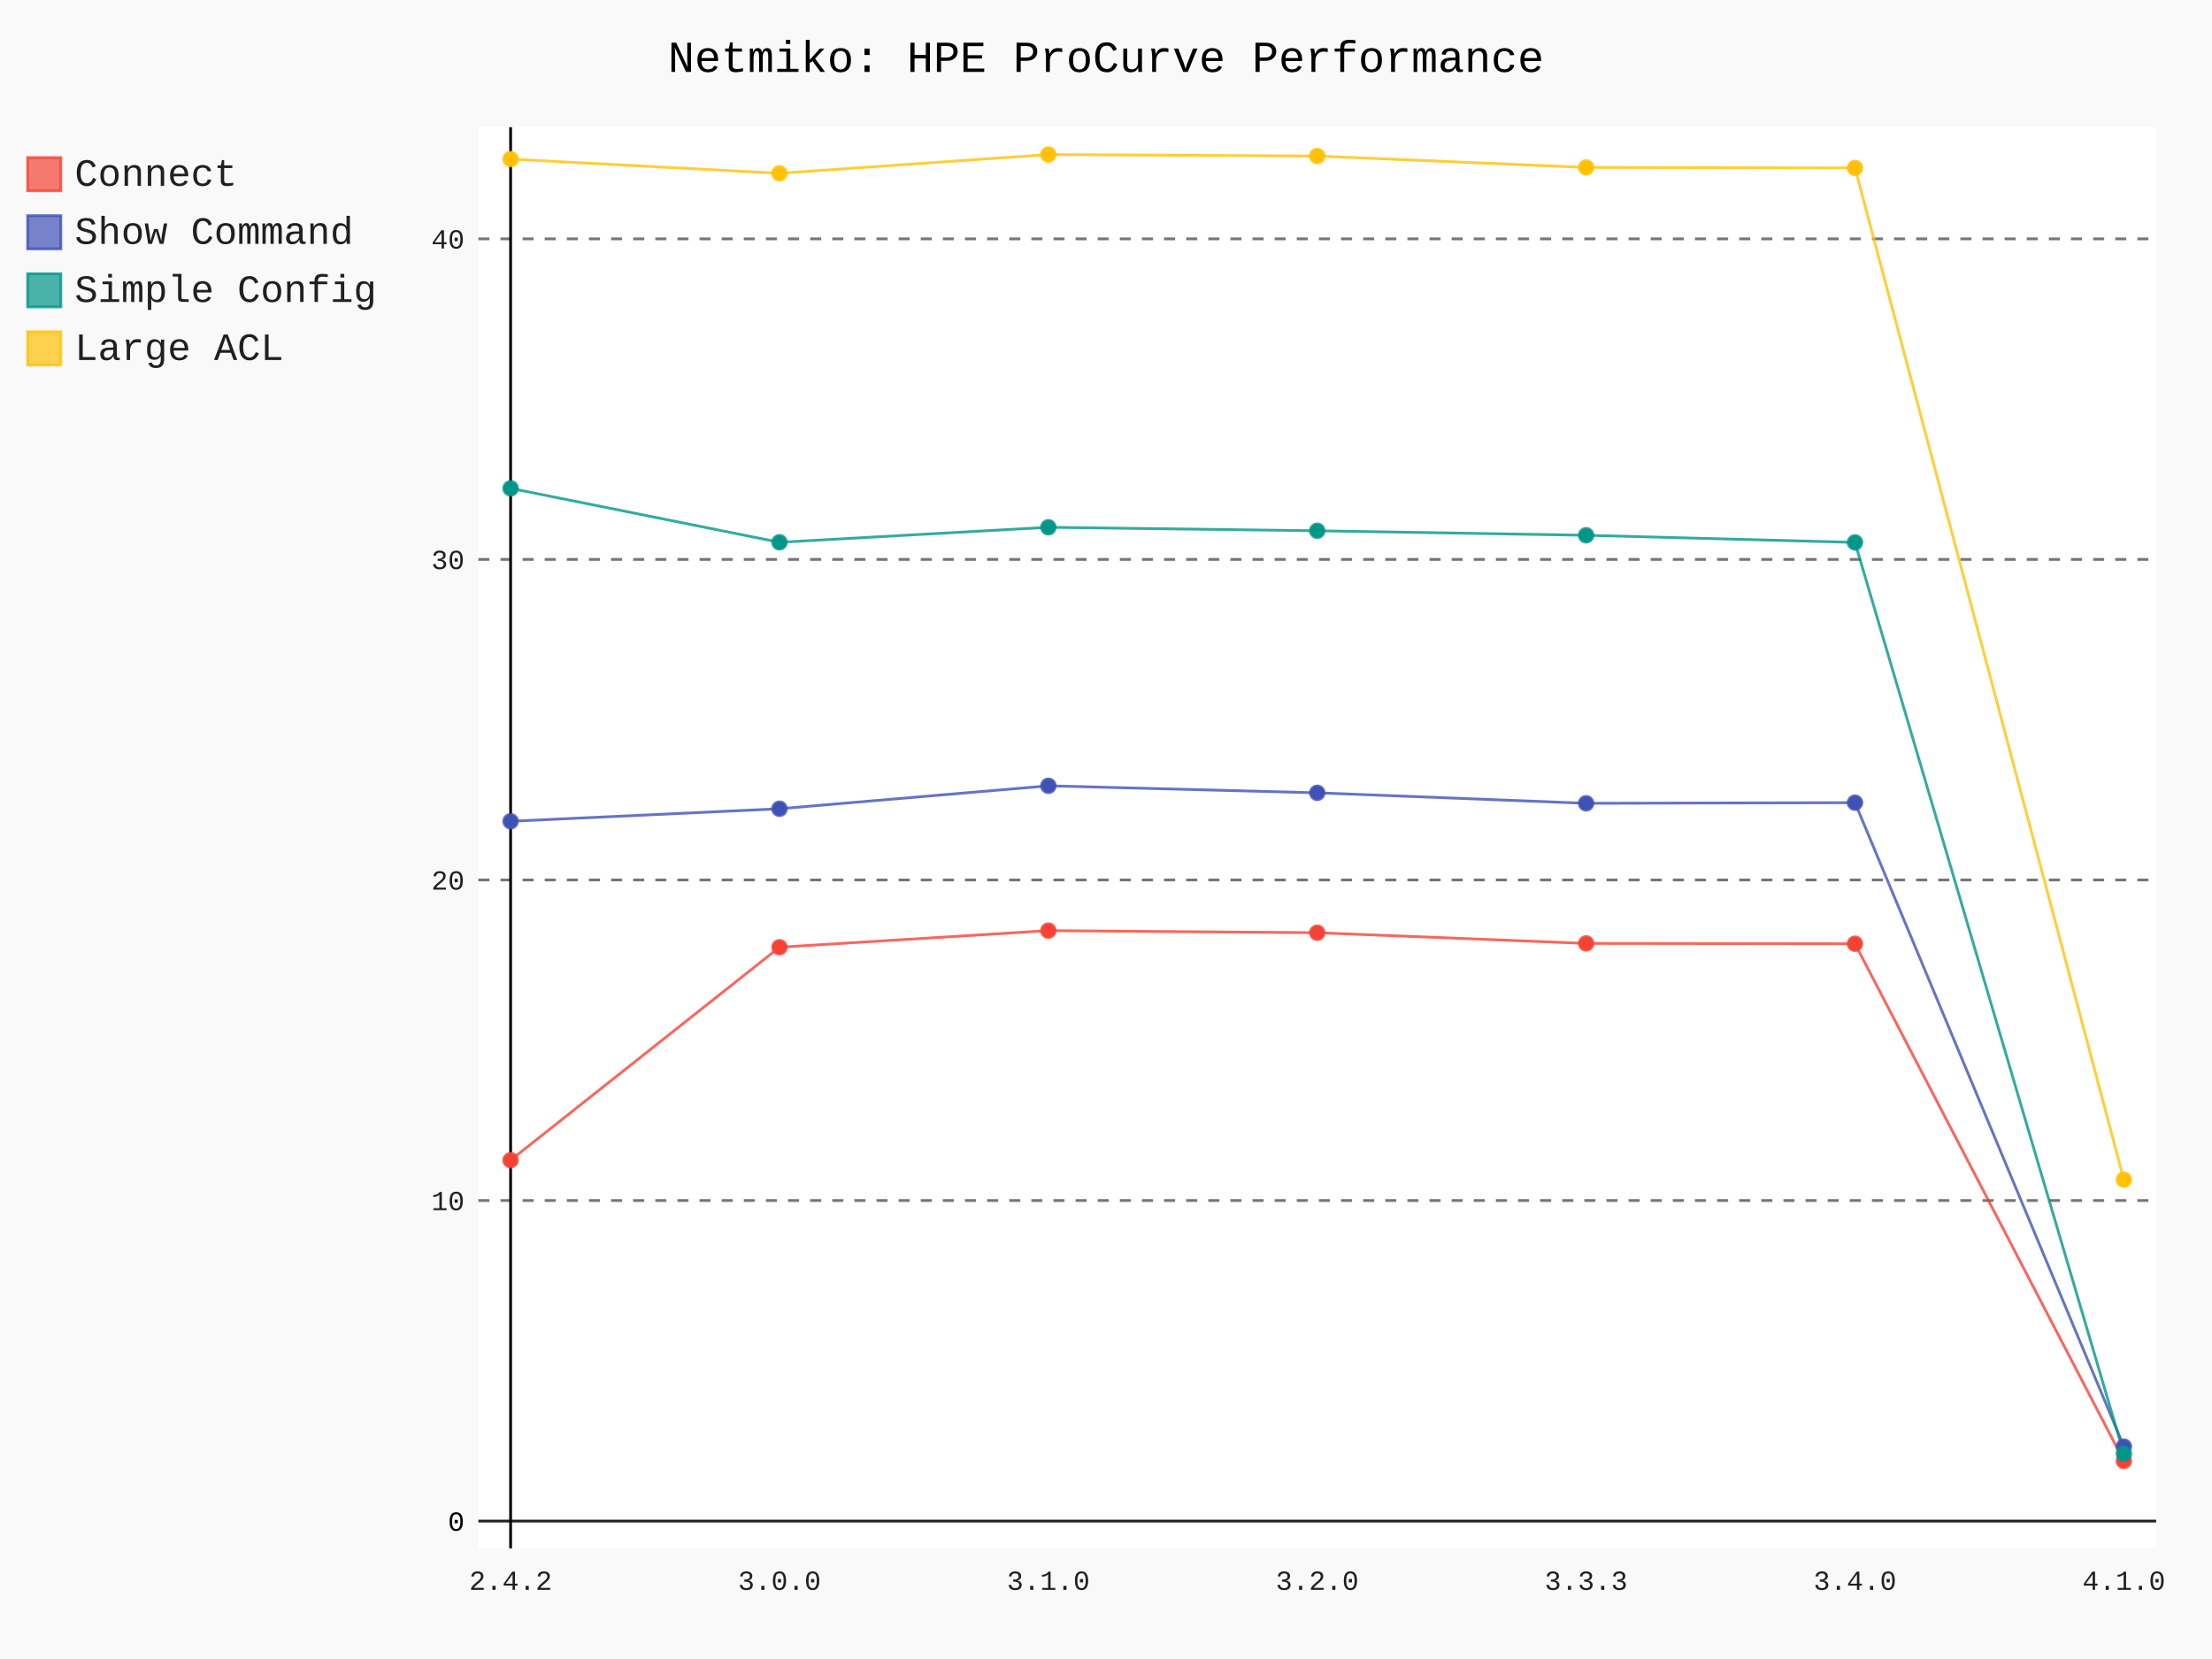
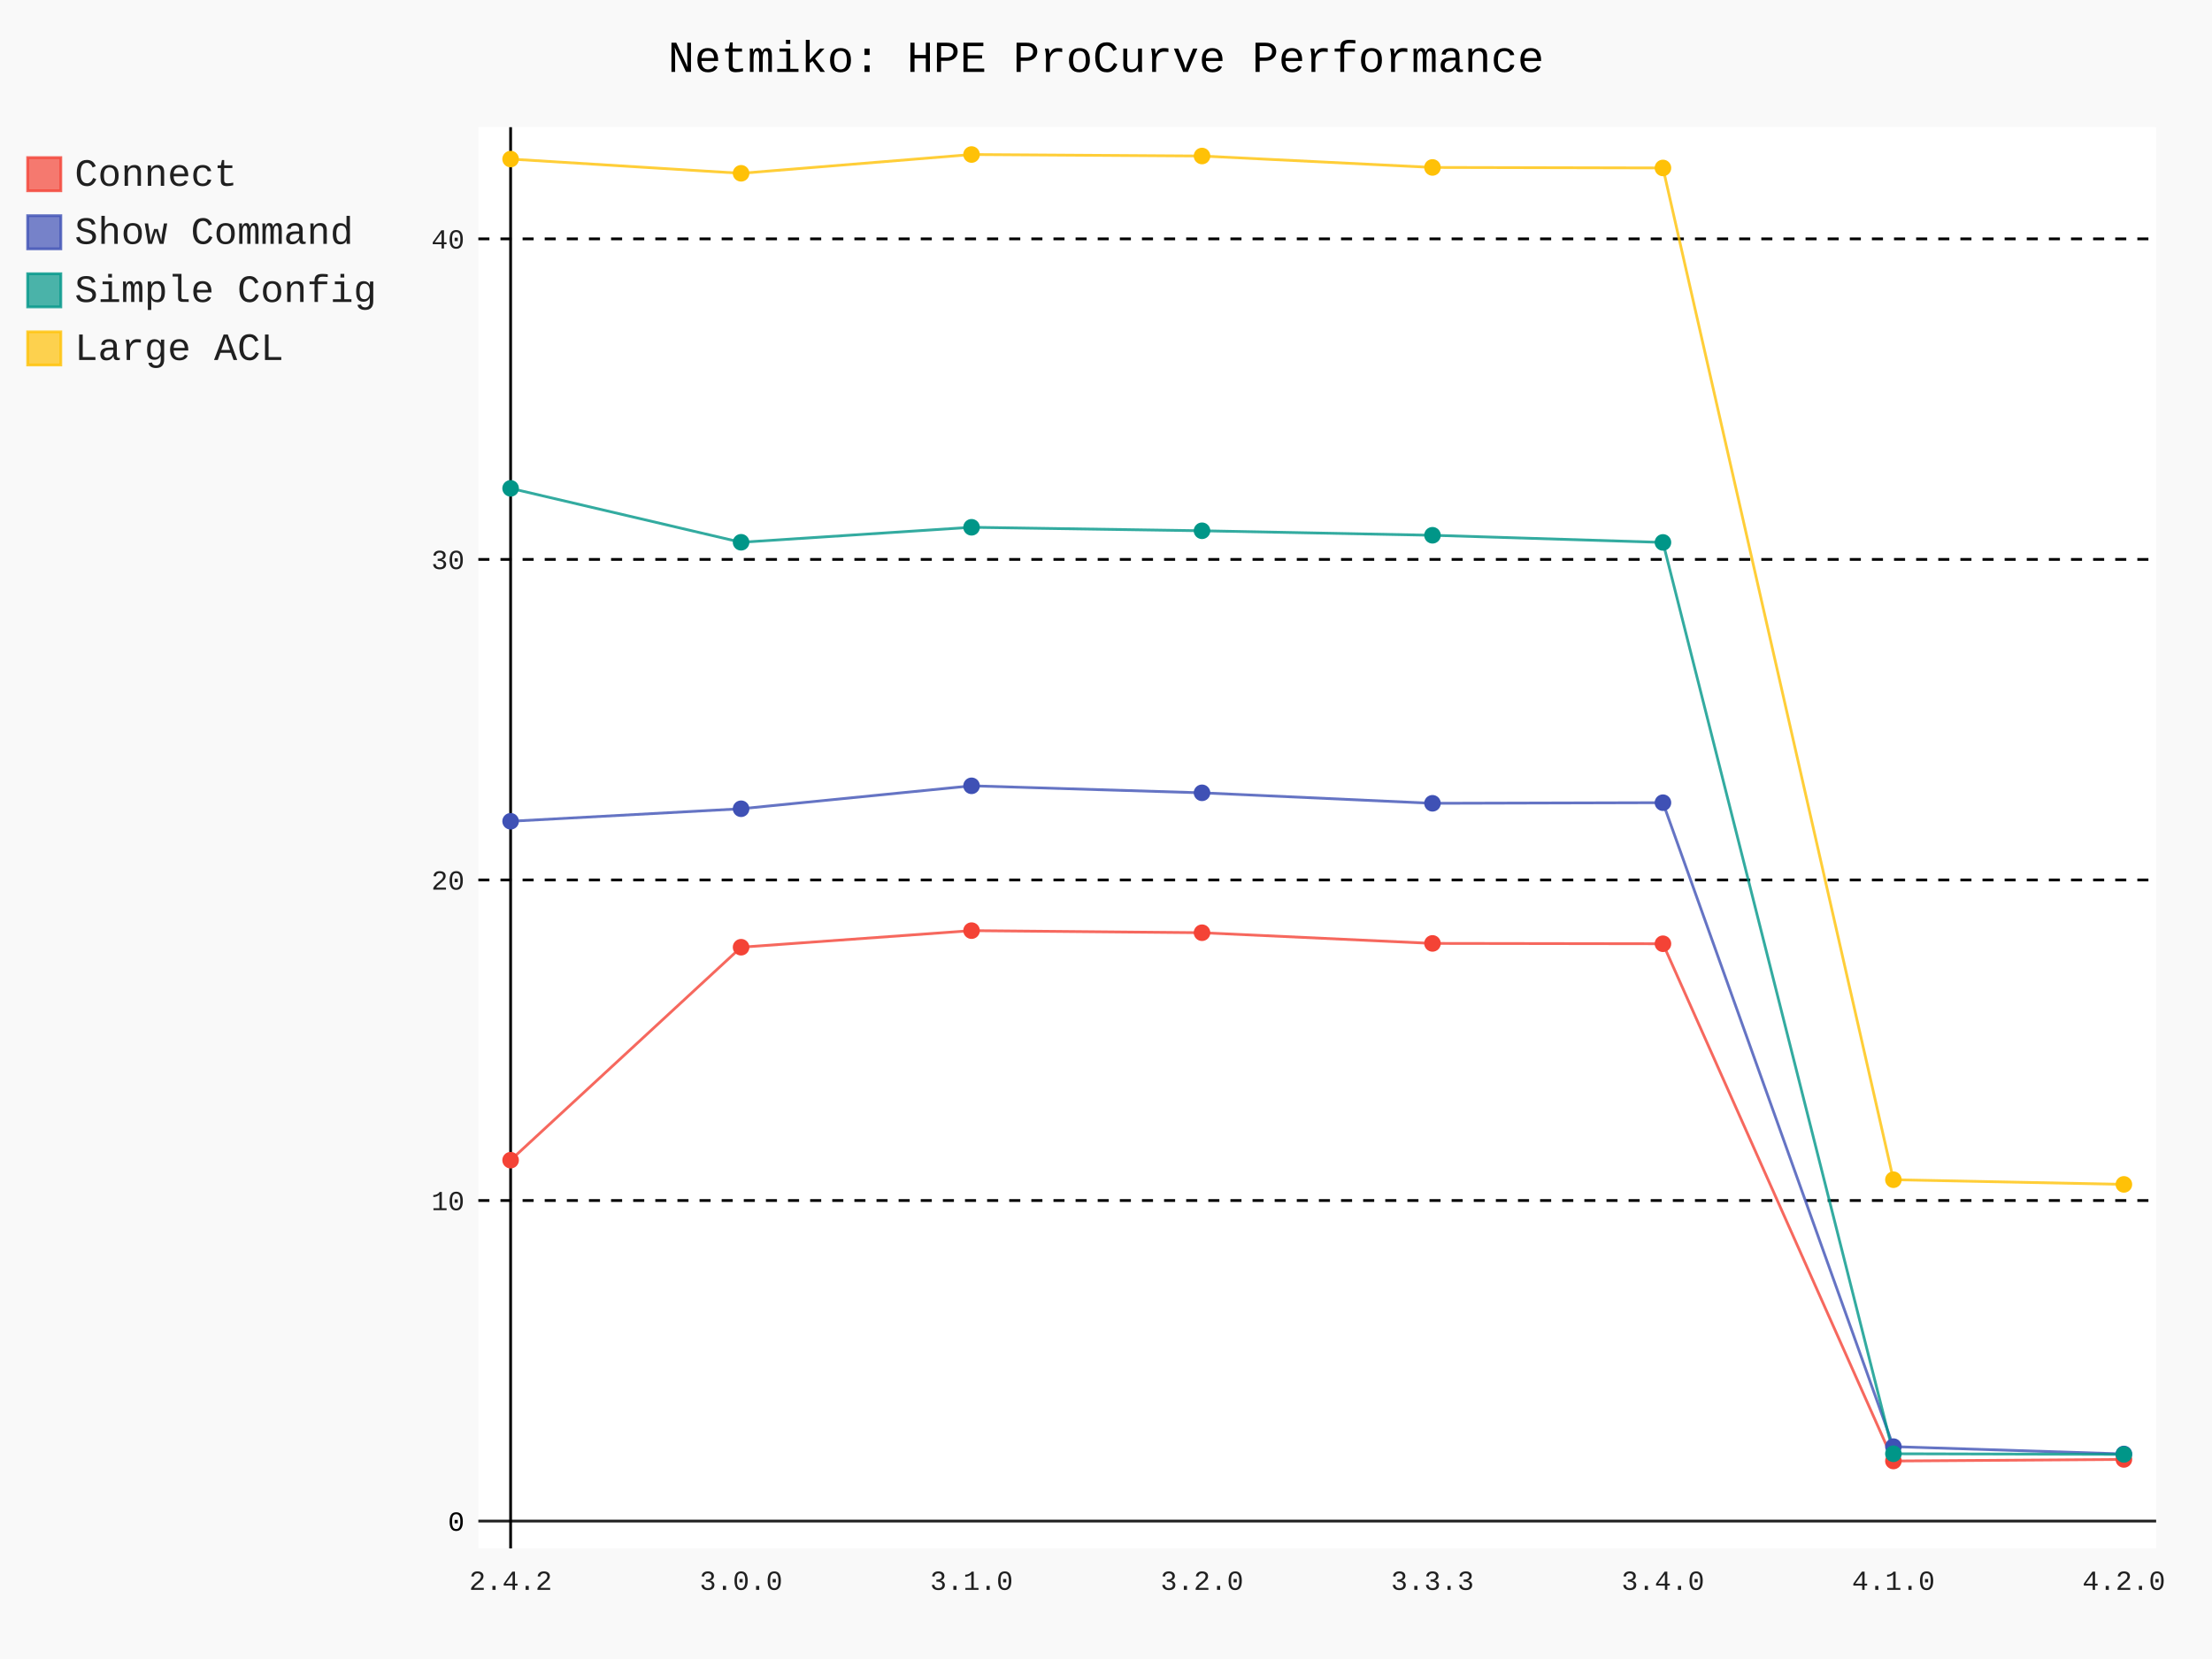
- <svg xmlns="http://www.w3.org/2000/svg" id="chart-1cfe30af-9e07-4f5e-bda3-8718ce666fdd" class="pygal-chart" viewBox="0 0 800 600">
+ <svg xmlns="http://www.w3.org/2000/svg" id="chart-a139904f-281f-4486-9792-d64606826ceb" class="pygal-chart" viewBox="0 0 800 600">
  <defs>
-     <style type="text/css">#chart-1cfe30af-9e07-4f5e-bda3-8718ce666fdd{-webkit-user-select:none;-webkit-font-smoothing:antialiased;font-family:Consolas,"Liberation Mono",Menlo,Courier,monospace}#chart-1cfe30af-9e07-4f5e-bda3-8718ce666fdd .title{font-family:Consolas,"Liberation Mono",Menlo,Courier,monospace;font-size:16px}#chart-1cfe30af-9e07-4f5e-bda3-8718ce666fdd .legends .legend text{font-family:Consolas,"Liberation Mono",Menlo,Courier,monospace;font-size:14px}#chart-1cfe30af-9e07-4f5e-bda3-8718ce666fdd .axis text{font-family:Consolas,"Liberation Mono",Menlo,Courier,monospace;font-size:10px}#chart-1cfe30af-9e07-4f5e-bda3-8718ce666fdd .axis text.major{font-family:Consolas,"Liberation Mono",Menlo,Courier,monospace;font-size:10px}#chart-1cfe30af-9e07-4f5e-bda3-8718ce666fdd .text-overlay text.value{font-family:Consolas,"Liberation Mono",Menlo,Courier,monospace;font-size:16px}#chart-1cfe30af-9e07-4f5e-bda3-8718ce666fdd .text-overlay text.label{font-family:Consolas,"Liberation Mono",Menlo,Courier,monospace;font-size:10px}#chart-1cfe30af-9e07-4f5e-bda3-8718ce666fdd .tooltip{font-family:Consolas,"Liberation Mono",Menlo,Courier,monospace;font-size:14px}#chart-1cfe30af-9e07-4f5e-bda3-8718ce666fdd text.no_data{font-family:Consolas,"Liberation Mono",Menlo,Courier,monospace;font-size:64px}
- #chart-1cfe30af-9e07-4f5e-bda3-8718ce666fdd{background-color:rgba(249,249,249,1)}#chart-1cfe30af-9e07-4f5e-bda3-8718ce666fdd path,#chart-1cfe30af-9e07-4f5e-bda3-8718ce666fdd line,#chart-1cfe30af-9e07-4f5e-bda3-8718ce666fdd rect,#chart-1cfe30af-9e07-4f5e-bda3-8718ce666fdd circle{-webkit-transition:150ms;-moz-transition:150ms;transition:150ms}#chart-1cfe30af-9e07-4f5e-bda3-8718ce666fdd .graph &gt; .background{fill:rgba(249,249,249,1)}#chart-1cfe30af-9e07-4f5e-bda3-8718ce666fdd .plot &gt; .background{fill:rgba(255,255,255,1)}#chart-1cfe30af-9e07-4f5e-bda3-8718ce666fdd .graph{fill:rgba(0,0,0,.87)}#chart-1cfe30af-9e07-4f5e-bda3-8718ce666fdd text.no_data{fill:rgba(0,0,0,1)}#chart-1cfe30af-9e07-4f5e-bda3-8718ce666fdd .title{fill:rgba(0,0,0,1)}#chart-1cfe30af-9e07-4f5e-bda3-8718ce666fdd .legends .legend text{fill:rgba(0,0,0,.87)}#chart-1cfe30af-9e07-4f5e-bda3-8718ce666fdd .legends .legend:hover text{fill:rgba(0,0,0,1)}#chart-1cfe30af-9e07-4f5e-bda3-8718ce666fdd .axis .line{stroke:rgba(0,0,0,1)}#chart-1cfe30af-9e07-4f5e-bda3-8718ce666fdd .axis .guide.line{stroke:rgba(0,0,0,.54)}#chart-1cfe30af-9e07-4f5e-bda3-8718ce666fdd .axis .major.line{stroke:rgba(0,0,0,.87)}#chart-1cfe30af-9e07-4f5e-bda3-8718ce666fdd .axis text.major{fill:rgba(0,0,0,1)}#chart-1cfe30af-9e07-4f5e-bda3-8718ce666fdd .axis.y .guides:hover .guide.line,#chart-1cfe30af-9e07-4f5e-bda3-8718ce666fdd .line-graph .axis.x .guides:hover .guide.line,#chart-1cfe30af-9e07-4f5e-bda3-8718ce666fdd .stackedline-graph .axis.x .guides:hover .guide.line,#chart-1cfe30af-9e07-4f5e-bda3-8718ce666fdd .xy-graph .axis.x .guides:hover .guide.line{stroke:rgba(0,0,0,1)}#chart-1cfe30af-9e07-4f5e-bda3-8718ce666fdd .axis .guides:hover text{fill:rgba(0,0,0,1)}#chart-1cfe30af-9e07-4f5e-bda3-8718ce666fdd .reactive{fill-opacity:.7;stroke-opacity:.8}#chart-1cfe30af-9e07-4f5e-bda3-8718ce666fdd .ci{stroke:rgba(0,0,0,.87)}#chart-1cfe30af-9e07-4f5e-bda3-8718ce666fdd .reactive.active,#chart-1cfe30af-9e07-4f5e-bda3-8718ce666fdd .active .reactive{fill-opacity:.8;stroke-opacity:.9;stroke-width:4}#chart-1cfe30af-9e07-4f5e-bda3-8718ce666fdd .ci .reactive.active{stroke-width:1.5}#chart-1cfe30af-9e07-4f5e-bda3-8718ce666fdd .series text{fill:rgba(0,0,0,1)}#chart-1cfe30af-9e07-4f5e-bda3-8718ce666fdd .tooltip rect{fill:rgba(255,255,255,1);stroke:rgba(0,0,0,1);-webkit-transition:opacity 150ms;-moz-transition:opacity 150ms;transition:opacity 150ms}#chart-1cfe30af-9e07-4f5e-bda3-8718ce666fdd .tooltip .label{fill:rgba(0,0,0,.87)}#chart-1cfe30af-9e07-4f5e-bda3-8718ce666fdd .tooltip .label{fill:rgba(0,0,0,.87)}#chart-1cfe30af-9e07-4f5e-bda3-8718ce666fdd .tooltip .legend{font-size:.8em;fill:rgba(0,0,0,.54)}#chart-1cfe30af-9e07-4f5e-bda3-8718ce666fdd .tooltip .x_label{font-size:.6em;fill:rgba(0,0,0,1)}#chart-1cfe30af-9e07-4f5e-bda3-8718ce666fdd .tooltip .xlink{font-size:.5em;text-decoration:underline}#chart-1cfe30af-9e07-4f5e-bda3-8718ce666fdd .tooltip .value{font-size:1.5em}#chart-1cfe30af-9e07-4f5e-bda3-8718ce666fdd .bound{font-size:.5em}#chart-1cfe30af-9e07-4f5e-bda3-8718ce666fdd .max-value{font-size:.75em;fill:rgba(0,0,0,.54)}#chart-1cfe30af-9e07-4f5e-bda3-8718ce666fdd .map-element{fill:rgba(255,255,255,1);stroke:rgba(0,0,0,.54) !important}#chart-1cfe30af-9e07-4f5e-bda3-8718ce666fdd .map-element .reactive{fill-opacity:inherit;stroke-opacity:inherit}#chart-1cfe30af-9e07-4f5e-bda3-8718ce666fdd .color-0,#chart-1cfe30af-9e07-4f5e-bda3-8718ce666fdd .color-0 a:visited{stroke:#F44336;fill:#F44336}#chart-1cfe30af-9e07-4f5e-bda3-8718ce666fdd .color-1,#chart-1cfe30af-9e07-4f5e-bda3-8718ce666fdd .color-1 a:visited{stroke:#3F51B5;fill:#3F51B5}#chart-1cfe30af-9e07-4f5e-bda3-8718ce666fdd .color-2,#chart-1cfe30af-9e07-4f5e-bda3-8718ce666fdd .color-2 a:visited{stroke:#009688;fill:#009688}#chart-1cfe30af-9e07-4f5e-bda3-8718ce666fdd .color-3,#chart-1cfe30af-9e07-4f5e-bda3-8718ce666fdd .color-3 a:visited{stroke:#FFC107;fill:#FFC107}#chart-1cfe30af-9e07-4f5e-bda3-8718ce666fdd .text-overlay .color-0 text{fill:black}#chart-1cfe30af-9e07-4f5e-bda3-8718ce666fdd .text-overlay .color-1 text{fill:black}#chart-1cfe30af-9e07-4f5e-bda3-8718ce666fdd .text-overlay .color-2 text{fill:black}#chart-1cfe30af-9e07-4f5e-bda3-8718ce666fdd .text-overlay .color-3 text{fill:black}
- #chart-1cfe30af-9e07-4f5e-bda3-8718ce666fdd text.no_data{text-anchor:middle}#chart-1cfe30af-9e07-4f5e-bda3-8718ce666fdd .guide.line{fill:none}#chart-1cfe30af-9e07-4f5e-bda3-8718ce666fdd .centered{text-anchor:middle}#chart-1cfe30af-9e07-4f5e-bda3-8718ce666fdd .title{text-anchor:middle}#chart-1cfe30af-9e07-4f5e-bda3-8718ce666fdd .legends .legend text{fill-opacity:1}#chart-1cfe30af-9e07-4f5e-bda3-8718ce666fdd .axis.x text{text-anchor:middle}#chart-1cfe30af-9e07-4f5e-bda3-8718ce666fdd .axis.x:not(.web) text[transform]{text-anchor:start}#chart-1cfe30af-9e07-4f5e-bda3-8718ce666fdd .axis.x:not(.web) text[transform].backwards{text-anchor:end}#chart-1cfe30af-9e07-4f5e-bda3-8718ce666fdd .axis.y text{text-anchor:end}#chart-1cfe30af-9e07-4f5e-bda3-8718ce666fdd .axis.y text[transform].backwards{text-anchor:start}#chart-1cfe30af-9e07-4f5e-bda3-8718ce666fdd .axis.y2 text{text-anchor:start}#chart-1cfe30af-9e07-4f5e-bda3-8718ce666fdd .axis.y2 text[transform].backwards{text-anchor:end}#chart-1cfe30af-9e07-4f5e-bda3-8718ce666fdd .axis .guide.line{stroke-dasharray:4,4}#chart-1cfe30af-9e07-4f5e-bda3-8718ce666fdd .axis .major.guide.line{stroke-dasharray:6,6}#chart-1cfe30af-9e07-4f5e-bda3-8718ce666fdd .horizontal .axis.y .guide.line,#chart-1cfe30af-9e07-4f5e-bda3-8718ce666fdd .horizontal .axis.y2 .guide.line,#chart-1cfe30af-9e07-4f5e-bda3-8718ce666fdd .vertical .axis.x .guide.line{opacity:0}#chart-1cfe30af-9e07-4f5e-bda3-8718ce666fdd .horizontal .axis.always_show .guide.line,#chart-1cfe30af-9e07-4f5e-bda3-8718ce666fdd .vertical .axis.always_show .guide.line{opacity:1 !important}#chart-1cfe30af-9e07-4f5e-bda3-8718ce666fdd .axis.y .guides:hover .guide.line,#chart-1cfe30af-9e07-4f5e-bda3-8718ce666fdd .axis.y2 .guides:hover .guide.line,#chart-1cfe30af-9e07-4f5e-bda3-8718ce666fdd .axis.x .guides:hover .guide.line{opacity:1}#chart-1cfe30af-9e07-4f5e-bda3-8718ce666fdd .axis .guides:hover text{opacity:1}#chart-1cfe30af-9e07-4f5e-bda3-8718ce666fdd .nofill{fill:none}#chart-1cfe30af-9e07-4f5e-bda3-8718ce666fdd .subtle-fill{fill-opacity:.2}#chart-1cfe30af-9e07-4f5e-bda3-8718ce666fdd .dot{stroke-width:1px;fill-opacity:1}#chart-1cfe30af-9e07-4f5e-bda3-8718ce666fdd .dot.active{stroke-width:5px}#chart-1cfe30af-9e07-4f5e-bda3-8718ce666fdd .dot.negative{fill:transparent}#chart-1cfe30af-9e07-4f5e-bda3-8718ce666fdd text,#chart-1cfe30af-9e07-4f5e-bda3-8718ce666fdd tspan{stroke:none !important}#chart-1cfe30af-9e07-4f5e-bda3-8718ce666fdd .series text.active{opacity:1}#chart-1cfe30af-9e07-4f5e-bda3-8718ce666fdd .tooltip rect{fill-opacity:.95;stroke-width:.5}#chart-1cfe30af-9e07-4f5e-bda3-8718ce666fdd .tooltip text{fill-opacity:1}#chart-1cfe30af-9e07-4f5e-bda3-8718ce666fdd .showable{visibility:hidden}#chart-1cfe30af-9e07-4f5e-bda3-8718ce666fdd .showable.shown{visibility:visible}#chart-1cfe30af-9e07-4f5e-bda3-8718ce666fdd .gauge-background{fill:rgba(229,229,229,1);stroke:none}#chart-1cfe30af-9e07-4f5e-bda3-8718ce666fdd .bg-lines{stroke:rgba(249,249,249,1);stroke-width:2px}</style>
+     <style type="text/css">#chart-a139904f-281f-4486-9792-d64606826ceb{-webkit-user-select:none;-webkit-font-smoothing:antialiased;font-family:Consolas,"Liberation Mono",Menlo,Courier,monospace}#chart-a139904f-281f-4486-9792-d64606826ceb .title{font-family:Consolas,"Liberation Mono",Menlo,Courier,monospace;font-size:16px}#chart-a139904f-281f-4486-9792-d64606826ceb .legends .legend text{font-family:Consolas,"Liberation Mono",Menlo,Courier,monospace;font-size:14px}#chart-a139904f-281f-4486-9792-d64606826ceb .axis text{font-family:Consolas,"Liberation Mono",Menlo,Courier,monospace;font-size:10px}#chart-a139904f-281f-4486-9792-d64606826ceb .axis text.major{font-family:Consolas,"Liberation Mono",Menlo,Courier,monospace;font-size:10px}#chart-a139904f-281f-4486-9792-d64606826ceb .text-overlay text.value{font-family:Consolas,"Liberation Mono",Menlo,Courier,monospace;font-size:16px}#chart-a139904f-281f-4486-9792-d64606826ceb .text-overlay text.label{font-family:Consolas,"Liberation Mono",Menlo,Courier,monospace;font-size:10px}#chart-a139904f-281f-4486-9792-d64606826ceb .tooltip{font-family:Consolas,"Liberation Mono",Menlo,Courier,monospace;font-size:14px}#chart-a139904f-281f-4486-9792-d64606826ceb text.no_data{font-family:Consolas,"Liberation Mono",Menlo,Courier,monospace;font-size:64px}
+ #chart-a139904f-281f-4486-9792-d64606826ceb{background-color:rgba(249,249,249,1)}#chart-a139904f-281f-4486-9792-d64606826ceb path,#chart-a139904f-281f-4486-9792-d64606826ceb line,#chart-a139904f-281f-4486-9792-d64606826ceb rect,#chart-a139904f-281f-4486-9792-d64606826ceb circle{-webkit-transition:150ms;-moz-transition:150ms;transition:150ms}#chart-a139904f-281f-4486-9792-d64606826ceb .graph &gt; .background{fill:rgba(249,249,249,1)}#chart-a139904f-281f-4486-9792-d64606826ceb .plot &gt; .background{fill:rgba(255,255,255,1)}#chart-a139904f-281f-4486-9792-d64606826ceb .graph{fill:rgba(0,0,0,.87)}#chart-a139904f-281f-4486-9792-d64606826ceb text.no_data{fill:rgba(0,0,0,1)}#chart-a139904f-281f-4486-9792-d64606826ceb .title{fill:rgba(0,0,0,1)}#chart-a139904f-281f-4486-9792-d64606826ceb .legends .legend text{fill:rgba(0,0,0,.87)}#chart-a139904f-281f-4486-9792-d64606826ceb .legends .legend:hover text{fill:rgba(0,0,0,1)}#chart-a139904f-281f-4486-9792-d64606826ceb .axis .line{stroke:rgba(0,0,0,1)}#chart-a139904f-281f-4486-9792-d64606826ceb .axis .guide.line{stroke:rgba(0,0,0,.54)}#chart-a139904f-281f-4486-9792-d64606826ceb .axis .major.line{stroke:rgba(0,0,0,.87)}#chart-a139904f-281f-4486-9792-d64606826ceb .axis text.major{fill:rgba(0,0,0,1)}#chart-a139904f-281f-4486-9792-d64606826ceb .axis.y .guides:hover .guide.line,#chart-a139904f-281f-4486-9792-d64606826ceb .line-graph .axis.x .guides:hover .guide.line,#chart-a139904f-281f-4486-9792-d64606826ceb .stackedline-graph .axis.x .guides:hover .guide.line,#chart-a139904f-281f-4486-9792-d64606826ceb .xy-graph .axis.x .guides:hover .guide.line{stroke:rgba(0,0,0,1)}#chart-a139904f-281f-4486-9792-d64606826ceb .axis .guides:hover text{fill:rgba(0,0,0,1)}#chart-a139904f-281f-4486-9792-d64606826ceb .reactive{fill-opacity:.7;stroke-opacity:.8;stroke-width:1}#chart-a139904f-281f-4486-9792-d64606826ceb .ci{stroke:rgba(0,0,0,.87)}#chart-a139904f-281f-4486-9792-d64606826ceb .reactive.active,#chart-a139904f-281f-4486-9792-d64606826ceb .active .reactive{fill-opacity:.8;stroke-opacity:.9;stroke-width:4}#chart-a139904f-281f-4486-9792-d64606826ceb .ci .reactive.active{stroke-width:1.5}#chart-a139904f-281f-4486-9792-d64606826ceb .series text{fill:rgba(0,0,0,1)}#chart-a139904f-281f-4486-9792-d64606826ceb .tooltip rect{fill:rgba(255,255,255,1);stroke:rgba(0,0,0,1);-webkit-transition:opacity 150ms;-moz-transition:opacity 150ms;transition:opacity 150ms}#chart-a139904f-281f-4486-9792-d64606826ceb .tooltip .label{fill:rgba(0,0,0,.87)}#chart-a139904f-281f-4486-9792-d64606826ceb .tooltip .label{fill:rgba(0,0,0,.87)}#chart-a139904f-281f-4486-9792-d64606826ceb .tooltip .legend{font-size:.8em;fill:rgba(0,0,0,.54)}#chart-a139904f-281f-4486-9792-d64606826ceb .tooltip .x_label{font-size:.6em;fill:rgba(0,0,0,1)}#chart-a139904f-281f-4486-9792-d64606826ceb .tooltip .xlink{font-size:.5em;text-decoration:underline}#chart-a139904f-281f-4486-9792-d64606826ceb .tooltip .value{font-size:1.5em}#chart-a139904f-281f-4486-9792-d64606826ceb .bound{font-size:.5em}#chart-a139904f-281f-4486-9792-d64606826ceb .max-value{font-size:.75em;fill:rgba(0,0,0,.54)}#chart-a139904f-281f-4486-9792-d64606826ceb .map-element{fill:rgba(255,255,255,1);stroke:rgba(0,0,0,.54) !important}#chart-a139904f-281f-4486-9792-d64606826ceb .map-element .reactive{fill-opacity:inherit;stroke-opacity:inherit}#chart-a139904f-281f-4486-9792-d64606826ceb .color-0,#chart-a139904f-281f-4486-9792-d64606826ceb .color-0 a:visited{stroke:#F44336;fill:#F44336}#chart-a139904f-281f-4486-9792-d64606826ceb .color-1,#chart-a139904f-281f-4486-9792-d64606826ceb .color-1 a:visited{stroke:#3F51B5;fill:#3F51B5}#chart-a139904f-281f-4486-9792-d64606826ceb .color-2,#chart-a139904f-281f-4486-9792-d64606826ceb .color-2 a:visited{stroke:#009688;fill:#009688}#chart-a139904f-281f-4486-9792-d64606826ceb .color-3,#chart-a139904f-281f-4486-9792-d64606826ceb .color-3 a:visited{stroke:#FFC107;fill:#FFC107}#chart-a139904f-281f-4486-9792-d64606826ceb .text-overlay .color-0 text{fill:black}#chart-a139904f-281f-4486-9792-d64606826ceb .text-overlay .color-1 text{fill:black}#chart-a139904f-281f-4486-9792-d64606826ceb .text-overlay .color-2 text{fill:black}#chart-a139904f-281f-4486-9792-d64606826ceb .text-overlay .color-3 text{fill:black}
+ #chart-a139904f-281f-4486-9792-d64606826ceb text.no_data{text-anchor:middle}#chart-a139904f-281f-4486-9792-d64606826ceb .guide.line{fill:none}#chart-a139904f-281f-4486-9792-d64606826ceb .centered{text-anchor:middle}#chart-a139904f-281f-4486-9792-d64606826ceb .title{text-anchor:middle}#chart-a139904f-281f-4486-9792-d64606826ceb .legends .legend text{fill-opacity:1}#chart-a139904f-281f-4486-9792-d64606826ceb .axis.x text{text-anchor:middle}#chart-a139904f-281f-4486-9792-d64606826ceb .axis.x:not(.web) text[transform]{text-anchor:start}#chart-a139904f-281f-4486-9792-d64606826ceb .axis.x:not(.web) text[transform].backwards{text-anchor:end}#chart-a139904f-281f-4486-9792-d64606826ceb .axis.y text{text-anchor:end}#chart-a139904f-281f-4486-9792-d64606826ceb .axis.y text[transform].backwards{text-anchor:start}#chart-a139904f-281f-4486-9792-d64606826ceb .axis.y2 text{text-anchor:start}#chart-a139904f-281f-4486-9792-d64606826ceb .axis.y2 text[transform].backwards{text-anchor:end}#chart-a139904f-281f-4486-9792-d64606826ceb .axis .guide.line{stroke-dasharray:4,4;stroke:black}#chart-a139904f-281f-4486-9792-d64606826ceb .axis .major.guide.line{stroke-dasharray:6,6;stroke:black}#chart-a139904f-281f-4486-9792-d64606826ceb .horizontal .axis.y .guide.line,#chart-a139904f-281f-4486-9792-d64606826ceb .horizontal .axis.y2 .guide.line,#chart-a139904f-281f-4486-9792-d64606826ceb .vertical .axis.x .guide.line{opacity:0}#chart-a139904f-281f-4486-9792-d64606826ceb .horizontal .axis.always_show .guide.line,#chart-a139904f-281f-4486-9792-d64606826ceb .vertical .axis.always_show .guide.line{opacity:1 !important}#chart-a139904f-281f-4486-9792-d64606826ceb .axis.y .guides:hover .guide.line,#chart-a139904f-281f-4486-9792-d64606826ceb .axis.y2 .guides:hover .guide.line,#chart-a139904f-281f-4486-9792-d64606826ceb .axis.x .guides:hover .guide.line{opacity:1}#chart-a139904f-281f-4486-9792-d64606826ceb .axis .guides:hover text{opacity:1}#chart-a139904f-281f-4486-9792-d64606826ceb .nofill{fill:none}#chart-a139904f-281f-4486-9792-d64606826ceb .subtle-fill{fill-opacity:.2}#chart-a139904f-281f-4486-9792-d64606826ceb .dot{stroke-width:1px;fill-opacity:1;stroke-opacity:1}#chart-a139904f-281f-4486-9792-d64606826ceb .dot.active{stroke-width:5px}#chart-a139904f-281f-4486-9792-d64606826ceb .dot.negative{fill:transparent}#chart-a139904f-281f-4486-9792-d64606826ceb text,#chart-a139904f-281f-4486-9792-d64606826ceb tspan{stroke:none !important}#chart-a139904f-281f-4486-9792-d64606826ceb .series text.active{opacity:1}#chart-a139904f-281f-4486-9792-d64606826ceb .tooltip rect{fill-opacity:.95;stroke-width:.5}#chart-a139904f-281f-4486-9792-d64606826ceb .tooltip text{fill-opacity:1}#chart-a139904f-281f-4486-9792-d64606826ceb .showable{visibility:hidden}#chart-a139904f-281f-4486-9792-d64606826ceb .showable.shown{visibility:visible}#chart-a139904f-281f-4486-9792-d64606826ceb .gauge-background{fill:rgba(229,229,229,1);stroke:none}#chart-a139904f-281f-4486-9792-d64606826ceb .bg-lines{stroke:rgba(249,249,249,1);stroke-width:2px}</style>
  </defs>
  <g class="graph line-graph vertical">
    <rect x="0" y="0" width="800" height="600" class="background" />
    <g transform="translate(173, 46)" class="plot">
      <rect x="0" y="0" width="606.8" height="514" class="background" />
      <g class="axis y always_show">
        <g class="guides">
          <path d="M0 504.115 h606.8" class="axis major line" />
          <text x="-5" y="507.615" class="major">0</text>
        </g>
        <g class="guides">
          <path d="M0 388.183 h606.8" class="guide line" />
          <text x="-5" y="391.683" class="">10</text>
        </g>
        <g class="guides">
          <path d="M0 272.251 h606.8" class="guide line" />
          <text x="-5" y="275.751" class="">20</text>
        </g>
        <g class="guides">
          <path d="M0 156.319 h606.8" class="guide line" />
          <text x="-5" y="159.819" class="">30</text>
        </g>
        <g class="guides">
          <path d="M0 40.386 h606.8" class="guide line" />
          <text x="-5" y="43.886" class="">40</text>
        </g>
      </g>
      <g class="axis x">
        <g class="guides">
          <path d="M11.669 0 v514" class="line" />
          <text x="11.669" y="529.0" class="">2.4.2</text>
        </g>
        <g class="guides">
-           <path d="M108.913 0 v514" class="guide line" />
-           <text x="108.913" y="529.0" class="">3.0.0</text>
-         </g>
-         <g class="guides">
-           <path d="M206.156 0 v514" class="guide line" />
-           <text x="206.156" y="529.0" class="">3.1.0</text>
-         </g>
-         <g class="guides">
-           <path d="M303.4 0 v514" class="guide line" />
-           <text x="303.4" y="529.0" class="">3.2.0</text>
-         </g>
-         <g class="guides">
-           <path d="M400.644 0 v514" class="guide line" />
-           <text x="400.644" y="529.0" class="">3.3.3</text>
-         </g>
-         <g class="guides">
-           <path d="M497.887 0 v514" class="guide line" />
-           <text x="497.887" y="529.0" class="">3.4.0</text>
+           <path d="M95.021 0 v514" class="guide line" />
+           <text x="95.021" y="529.0" class="">3.0.0</text>
+         </g>
+         <g class="guides">
+           <path d="M178.373 0 v514" class="guide line" />
+           <text x="178.373" y="529.0" class="">3.1.0</text>
+         </g>
+         <g class="guides">
+           <path d="M261.724 0 v514" class="guide line" />
+           <text x="261.724" y="529.0" class="">3.2.0</text>
+         </g>
+         <g class="guides">
+           <path d="M345.076 0 v514" class="guide line" />
+           <text x="345.076" y="529.0" class="">3.3.3</text>
+         </g>
+         <g class="guides">
+           <path d="M428.427 0 v514" class="guide line" />
+           <text x="428.427" y="529.0" class="">3.4.0</text>
+         </g>
+         <g class="guides">
+           <path d="M511.779 0 v514" class="guide line" />
+           <text x="511.779" y="529.0" class="">4.1.0</text>
        </g>
        <g class="guides">
          <path d="M595.131 0 v514" class="guide line" />
-           <text x="595.131" y="529.0" class="">4.1.0</text>
+           <text x="595.131" y="529.0" class="">4.2.0</text>
        </g>
      </g>
      <g class="series serie-0 color-0">
-         <path d="M11.669 373.596 L108.913 296.576 206.156 290.576 303.4 291.333 400.644 295.197 497.887 295.321 595.131 482.392" class="line reactive nofill" />
+         <path d="M11.669 373.596 L95.021 296.576 178.373 290.576 261.724 291.333 345.076 295.197 428.427 295.321 511.779 482.392 595.131 481.824" class="line reactive nofill" />
      </g>
      <g class="series serie-1 color-1">
-         <path d="M11.669 251.022 L108.913 246.496 206.156 238.201 303.4 240.735 400.644 244.524 497.887 244.303 595.131 477.193" class="line reactive nofill" />
+         <path d="M11.669 251.022 L95.021 246.496 178.373 238.201 261.724 240.735 345.076 244.524 428.427 244.303 511.779 477.193 595.131 479.845" class="line reactive nofill" />
      </g>
      <g class="series serie-2 color-2">
-         <path d="M11.669 130.619 L108.913 150.125 206.156 144.701 303.4 145.961 400.644 147.59 497.887 150.175 595.131 479.772" class="line reactive nofill" />
+         <path d="M11.669 130.619 L95.021 150.125 178.373 144.701 261.724 145.961 345.076 147.59 428.427 150.175 511.779 479.772 595.131 479.994" class="line reactive nofill" />
      </g>
      <g class="series serie-3 color-3">
-         <path d="M11.669 11.531 L108.913 16.677 206.156 9.885 303.4 10.428 400.644 14.557 497.887 14.743 595.131 380.657" class="line reactive nofill" />
+         <path d="M11.669 11.531 L95.021 16.677 178.373 9.885 261.724 10.428 345.076 14.557 428.427 14.743 511.779 380.657 595.131 382.35" class="line reactive nofill" />
      </g>
    </g>
    <g class="titles">
      <text x="400.0" y="26" class="title plot_title">Netmiko: HPE ProCurve Performance</text>
    </g>
    <g transform="translate(173, 46)" class="plot overlay">
      <g class="series serie-0 color-0">
        <g class="dots">
          <circle cx="11.669" cy="373.596" r="2.5" class="dot reactive tooltip-trigger" />
        </g>
        <g class="dots">
-           <circle cx="108.913" cy="296.576" r="2.5" class="dot reactive tooltip-trigger" />
-         </g>
-         <g class="dots">
-           <circle cx="206.156" cy="290.576" r="2.5" class="dot reactive tooltip-trigger" />
-         </g>
-         <g class="dots">
-           <circle cx="303.4" cy="291.333" r="2.5" class="dot reactive tooltip-trigger" />
-         </g>
-         <g class="dots">
-           <circle cx="400.644" cy="295.197" r="2.5" class="dot reactive tooltip-trigger" />
-         </g>
-         <g class="dots">
-           <circle cx="497.887" cy="295.321" r="2.5" class="dot reactive tooltip-trigger" />
-         </g>
-         <g class="dots">
-           <circle cx="595.131" cy="482.392" r="2.5" class="dot reactive tooltip-trigger" />
+           <circle cx="95.021" cy="296.576" r="2.5" class="dot reactive tooltip-trigger" />
+         </g>
+         <g class="dots">
+           <circle cx="178.373" cy="290.576" r="2.5" class="dot reactive tooltip-trigger" />
+         </g>
+         <g class="dots">
+           <circle cx="261.724" cy="291.333" r="2.5" class="dot reactive tooltip-trigger" />
+         </g>
+         <g class="dots">
+           <circle cx="345.076" cy="295.197" r="2.5" class="dot reactive tooltip-trigger" />
+         </g>
+         <g class="dots">
+           <circle cx="428.427" cy="295.321" r="2.5" class="dot reactive tooltip-trigger" />
+         </g>
+         <g class="dots">
+           <circle cx="511.779" cy="482.392" r="2.5" class="dot reactive tooltip-trigger" />
+         </g>
+         <g class="dots">
+           <circle cx="595.131" cy="481.824" r="2.5" class="dot reactive tooltip-trigger" />
        </g>
      </g>
      <g class="series serie-1 color-1">
        <g class="dots">
          <circle cx="11.669" cy="251.022" r="2.5" class="dot reactive tooltip-trigger" />
        </g>
        <g class="dots">
-           <circle cx="108.913" cy="246.496" r="2.5" class="dot reactive tooltip-trigger" />
-         </g>
-         <g class="dots">
-           <circle cx="206.156" cy="238.201" r="2.5" class="dot reactive tooltip-trigger" />
-         </g>
-         <g class="dots">
-           <circle cx="303.4" cy="240.735" r="2.5" class="dot reactive tooltip-trigger" />
-         </g>
-         <g class="dots">
-           <circle cx="400.644" cy="244.524" r="2.5" class="dot reactive tooltip-trigger" />
-         </g>
-         <g class="dots">
-           <circle cx="497.887" cy="244.303" r="2.5" class="dot reactive tooltip-trigger" />
-         </g>
-         <g class="dots">
-           <circle cx="595.131" cy="477.193" r="2.5" class="dot reactive tooltip-trigger" />
+           <circle cx="95.021" cy="246.496" r="2.5" class="dot reactive tooltip-trigger" />
+         </g>
+         <g class="dots">
+           <circle cx="178.373" cy="238.201" r="2.5" class="dot reactive tooltip-trigger" />
+         </g>
+         <g class="dots">
+           <circle cx="261.724" cy="240.735" r="2.5" class="dot reactive tooltip-trigger" />
+         </g>
+         <g class="dots">
+           <circle cx="345.076" cy="244.524" r="2.5" class="dot reactive tooltip-trigger" />
+         </g>
+         <g class="dots">
+           <circle cx="428.427" cy="244.303" r="2.5" class="dot reactive tooltip-trigger" />
+         </g>
+         <g class="dots">
+           <circle cx="511.779" cy="477.193" r="2.5" class="dot reactive tooltip-trigger" />
+         </g>
+         <g class="dots">
+           <circle cx="595.131" cy="479.845" r="2.5" class="dot reactive tooltip-trigger" />
        </g>
      </g>
      <g class="series serie-2 color-2">
        <g class="dots">
          <circle cx="11.669" cy="130.619" r="2.5" class="dot reactive tooltip-trigger" />
        </g>
        <g class="dots">
-           <circle cx="108.913" cy="150.125" r="2.5" class="dot reactive tooltip-trigger" />
-         </g>
-         <g class="dots">
-           <circle cx="206.156" cy="144.701" r="2.5" class="dot reactive tooltip-trigger" />
-         </g>
-         <g class="dots">
-           <circle cx="303.4" cy="145.961" r="2.5" class="dot reactive tooltip-trigger" />
-         </g>
-         <g class="dots">
-           <circle cx="400.644" cy="147.59" r="2.5" class="dot reactive tooltip-trigger" />
-         </g>
-         <g class="dots">
-           <circle cx="497.887" cy="150.175" r="2.5" class="dot reactive tooltip-trigger" />
-         </g>
-         <g class="dots">
-           <circle cx="595.131" cy="479.772" r="2.5" class="dot reactive tooltip-trigger" />
+           <circle cx="95.021" cy="150.125" r="2.5" class="dot reactive tooltip-trigger" />
+         </g>
+         <g class="dots">
+           <circle cx="178.373" cy="144.701" r="2.5" class="dot reactive tooltip-trigger" />
+         </g>
+         <g class="dots">
+           <circle cx="261.724" cy="145.961" r="2.5" class="dot reactive tooltip-trigger" />
+         </g>
+         <g class="dots">
+           <circle cx="345.076" cy="147.59" r="2.5" class="dot reactive tooltip-trigger" />
+         </g>
+         <g class="dots">
+           <circle cx="428.427" cy="150.175" r="2.5" class="dot reactive tooltip-trigger" />
+         </g>
+         <g class="dots">
+           <circle cx="511.779" cy="479.772" r="2.5" class="dot reactive tooltip-trigger" />
+         </g>
+         <g class="dots">
+           <circle cx="595.131" cy="479.994" r="2.5" class="dot reactive tooltip-trigger" />
        </g>
      </g>
      <g class="series serie-3 color-3">
        <g class="dots">
          <circle cx="11.669" cy="11.531" r="2.5" class="dot reactive tooltip-trigger" />
        </g>
        <g class="dots">
-           <circle cx="108.913" cy="16.677" r="2.5" class="dot reactive tooltip-trigger" />
-         </g>
-         <g class="dots">
-           <circle cx="206.156" cy="9.885" r="2.5" class="dot reactive tooltip-trigger" />
-         </g>
-         <g class="dots">
-           <circle cx="303.4" cy="10.428" r="2.5" class="dot reactive tooltip-trigger" />
-         </g>
-         <g class="dots">
-           <circle cx="400.644" cy="14.557" r="2.5" class="dot reactive tooltip-trigger" />
-         </g>
-         <g class="dots">
-           <circle cx="497.887" cy="14.743" r="2.5" class="dot reactive tooltip-trigger" />
-         </g>
-         <g class="dots">
-           <circle cx="595.131" cy="380.657" r="2.5" class="dot reactive tooltip-trigger" />
+           <circle cx="95.021" cy="16.677" r="2.5" class="dot reactive tooltip-trigger" />
+         </g>
+         <g class="dots">
+           <circle cx="178.373" cy="9.885" r="2.5" class="dot reactive tooltip-trigger" />
+         </g>
+         <g class="dots">
+           <circle cx="261.724" cy="10.428" r="2.5" class="dot reactive tooltip-trigger" />
+         </g>
+         <g class="dots">
+           <circle cx="345.076" cy="14.557" r="2.5" class="dot reactive tooltip-trigger" />
+         </g>
+         <g class="dots">
+           <circle cx="428.427" cy="14.743" r="2.5" class="dot reactive tooltip-trigger" />
+         </g>
+         <g class="dots">
+           <circle cx="511.779" cy="380.657" r="2.5" class="dot reactive tooltip-trigger" />
+         </g>
+         <g class="dots">
+           <circle cx="595.131" cy="382.35" r="2.5" class="dot reactive tooltip-trigger" />
        </g>
      </g>
    </g>
    <g transform="translate(173, 46)" class="plot text-overlay">
      <g class="series serie-0 color-0" />
      <g class="series serie-1 color-1" />
      <g class="series serie-2 color-2" />
      <g class="series serie-3 color-3" />
    </g>
    <g transform="translate(173, 46)" class="plot tooltip-overlay">
      <g transform="translate(0 0)" style="opacity: 0" class="tooltip">
        <rect rx="0" ry="0" width="0" height="0" class="tooltip-box" />
        <g class="text" />
      </g>
    </g>
    <g transform="translate(10, 56)" class="legends">
      <g id="activate-serie-0" class="legend reactive activate-serie">
        <rect x="0.0" y="1.0" width="12" height="12" class="color-0 reactive" />
        <text x="17.0" y="11.2">Connect</text>
      </g>
      <g id="activate-serie-1" class="legend reactive activate-serie">
        <rect x="0.0" y="22.0" width="12" height="12" class="color-1 reactive" />
        <text x="17.0" y="32.2">Show Command</text>
      </g>
      <g id="activate-serie-2" class="legend reactive activate-serie">
        <rect x="0.0" y="43.0" width="12" height="12" class="color-2 reactive" />
        <text x="17.0" y="53.2">Simple Config</text>
      </g>
      <g id="activate-serie-3" class="legend reactive activate-serie">
        <rect x="0.0" y="64.0" width="12" height="12" class="color-3 reactive" />
        <text x="17.0" y="74.2">Large ACL</text>
      </g>
    </g>
    <g transform="translate(790, 56)" class="legends" />
  </g>
</svg>
